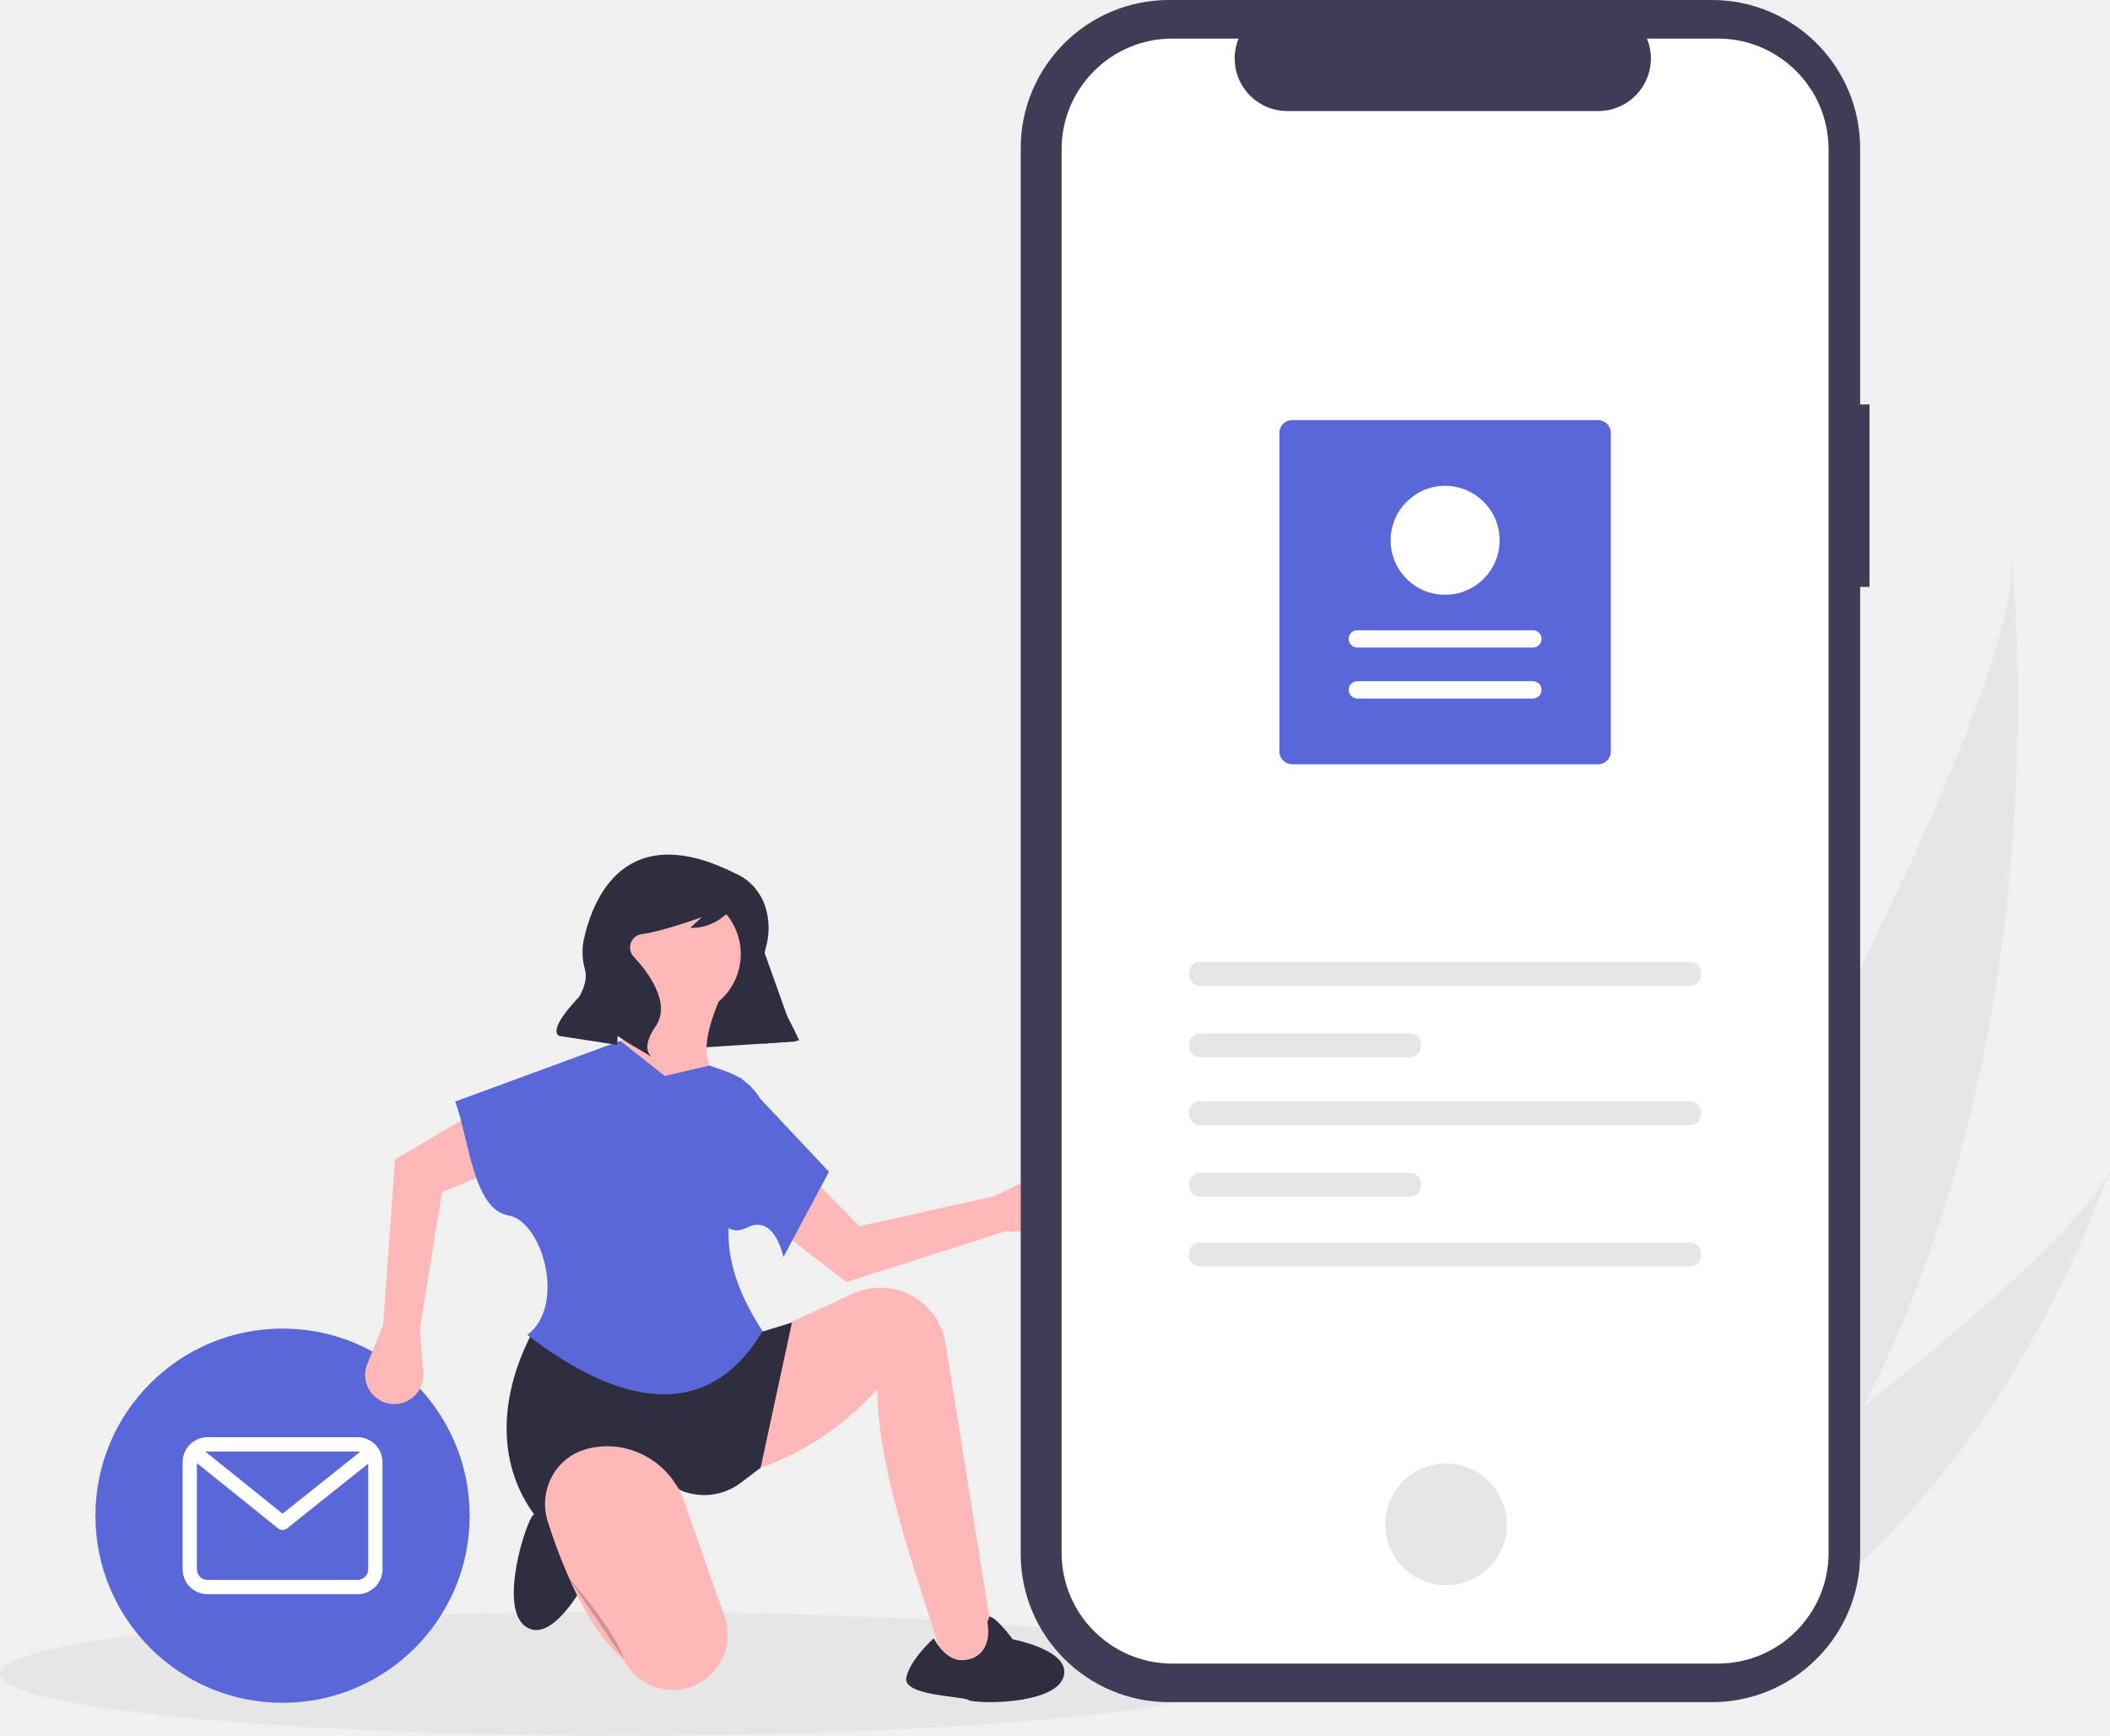
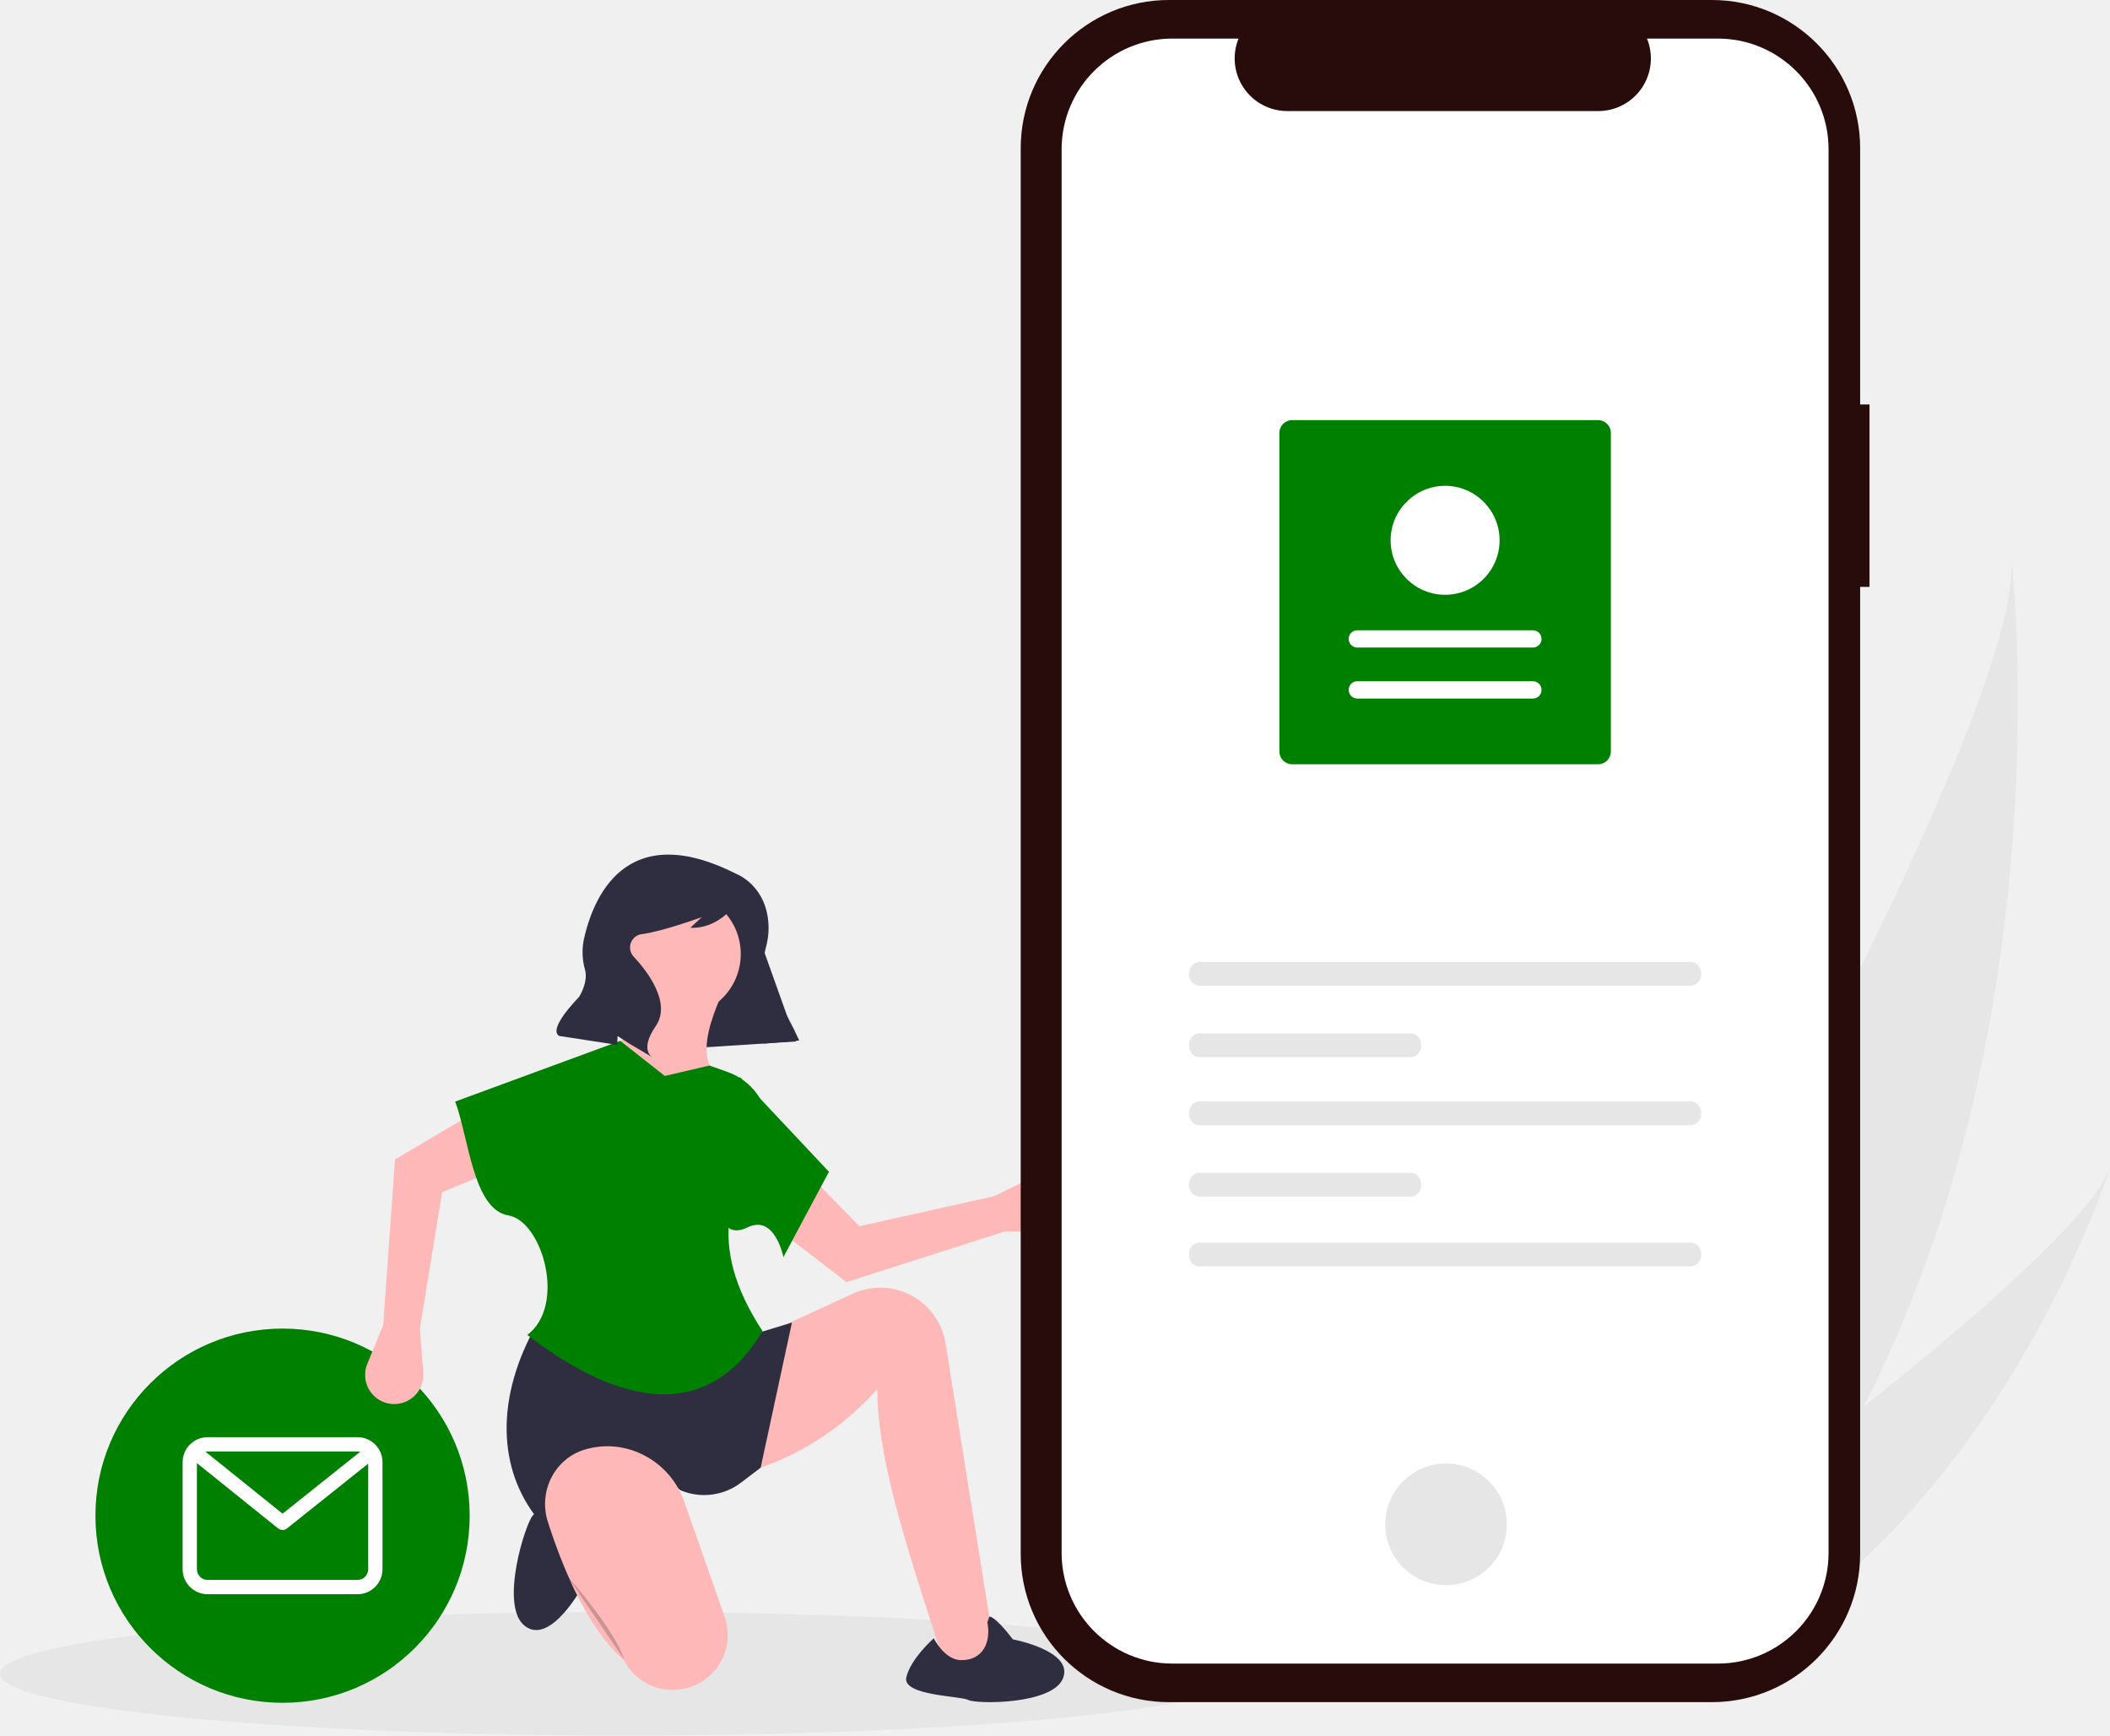
- <svg xmlns="http://www.w3.org/2000/svg" id="a7911dd8-4c59-47c4-8e89-f08275b909c0" data-name="Layer 1" width="902.097" height="742.063" viewBox="0 0 902.097 742.063">
-   <path d="M945.695,680.396c-18.173,35.465-41.224,69.764-70.389,100.808-.648.701-1.302,1.384-1.962,2.079l-69.101-32.713c.423-.702.886-1.491,1.385-2.353,29.683-50.787,208.865-360.591,203.203-430.758C1009.49,323.246,1030.729,514.628,945.695,680.396Z" transform="translate(-148.9513 -78.96859)" fill="#e6e6e6" />
-   <path d="M888.637,787.515c-.967.55-1.959,1.088-2.957,1.608l-51.838-24.541c.725-.514,1.569-1.122,2.539-1.806,15.881-11.403,63.105-45.613,109.314-82.38,49.658-39.511,98.152-81.964,105.354-102.228C1049.586,582.814,1004.134,724.065,888.637,787.515Z" transform="translate(-148.9513 -78.96859)" fill="#e6e6e6" />
-   <ellipse cx="267" cy="715.627" rx="267" ry="26.436" fill="#e6e6e6" />
-   <circle cx="120.802" cy="648.051" r="80" fill="#5a67d8" />
-   <path d="M301.799,693.448H237.708a10.694,10.694,0,0,0-10.682,10.682v45.779A10.694,10.694,0,0,0,237.708,760.591h64.091a10.694,10.694,0,0,0,10.682-10.682v-45.779A10.694,10.694,0,0,0,301.799,693.448Zm0,6.104a4.557,4.557,0,0,1,1.134.148l-33.172,26.461-32.978-26.515a4.581,4.581,0,0,1,.925-.094Zm0,54.935H237.708a4.583,4.583,0,0,1-4.578-4.578v-45.368l34.711,27.909a3.052,3.052,0,0,0,3.815.007l34.72-27.697v45.149A4.583,4.583,0,0,1,301.799,754.487Z" transform="translate(-148.9513 -78.96859)" fill="#fff" />
-   <polygon points="340.407 445.28 275.039 449.483 257.506 387.422 314.96 373.958 340.407 445.28" fill="#2f2e41" />
-   <path d="M578.492,605.52l17.9.147a12.454,12.454,0,0,0,12.398-14.43v0a12.454,12.454,0,0,0-17.807-9.191L574.103,590.375l-57.737,12.876L491.631,577.962l-14.208,23.401,33.378,25.788Z" transform="translate(-148.9513 -78.96859)" fill="#ffb8b8" />
-   <path d="M575.137,790.458l-21.09,4.056c-14.405-45.409-30.013-88.411-30.012-121.67C503.649,695.533,478.369,708.513,448.6,712.59l3.245-50.29,24.334-12.978,37.243-17.189a28.281,28.281,0,0,1,10.365-2.564h0a28.281,28.281,0,0,1,29.412,23.773Z" transform="translate(-148.9513 -78.96859)" fill="#ffb8b8" />
-   <path d="M571.892,770.18s2.022-.857,10.098,9.711c0,0,25.79,4.802,21.525,16.432s-37.426,11.264-40.577,9.487-28.233-1.74-26.499-9.641,11.725-16.732,11.725-16.732,4.594,9.308,11.734,9.347c9.561.052,12.805-8.059,11.183-16.17C571.066,772.538,571.954,770.229,571.892,770.18Z" transform="translate(-148.9513 -78.96859)" fill="#2f2e41" />
-   <path d="M409.611,742.522s3.16,8.637-11.066,13.841c0,0-13.954,26.419-25.156,17.843s.423-44.511,3.421-47.336,11.451-30.112,19.456-25.551,14.225,18.414,14.225,18.414-25.775,8.277-13.582,27.435C396.91,747.169,402.226,747.528,409.611,742.522Z" transform="translate(-148.9513 -78.96859)" fill="#2f2e41" />
-   <circle cx="290.139" cy="407.908" r="26.561" fill="#ffb8b8" />
-   <path d="M461.984,557.257H415.749l-9.734-28.39c16.875-5.151,12.933-19.778,9.734-34.068H461.984c-8.963,17.877-20.099,43.178,1.622,47.857Z" transform="translate(-148.9513 -78.96859)" fill="#ffb8b8" />
-   <path d="M474.151,706.506l-8.406,6.388a26.031,26.031,0,0,1-25.662,3.345h0c-24.075-18.046-43.711-12.638-59.213,14.6-18.594-20.985-20.65-51.379-4.056-82.736l92.064,2.028,18.656-5.678Z" transform="translate(-148.9513 -78.96859)" fill="#2f2e41" />
-   <path d="M443.49,800.485l0,0a23.507,23.507,0,0,1-27.82-11.721c-8.274-7.287-15.255-17.721-21.309-30.409A235.352,235.352,0,0,1,383.194,729.672c-4.19-12.94,2.816-27.077,15.855-30.948q.582-.173,1.177-.326c17.406-4.469,35.281,5.571,41.231,22.528l17.301,49.308A23.507,23.507,0,0,1,443.49,800.485Z" transform="translate(-148.9513 -78.96859)" fill="#ffb8b8" />
-   <path d="M391.415,752.741s20.278,22.712,24.334,35.69" transform="translate(-148.9513 -78.96859)" opacity="0.2" />
-   <path d="M312.768,645.555l-6.787,16.564a12.454,12.454,0,0,0,8.791,16.872h0a12.454,12.454,0,0,0,15.149-13.118l-1.462-18.767,9.496-58.388,32.669-13.57-16.448-21.885-36.343,21.409Z" transform="translate(-148.9513 -78.96859)" fill="#ffb8b8" />
-   <path d="M474.962,648.104c-23.306,39.147-60.787,32.277-100.581,1.622,16.782-12.548,6.489-48.668-8.111-51.101-15.098-2.516-16.913-33.392-22.712-48.668l70.569-25.956,19.062,15.006,19.062-4.461,7.815,2.773a26.42,26.42,0,0,1,17.582,24.537C461.633,584.991,449.778,609.671,474.962,648.104Z" transform="translate(-148.9513 -78.96859)" fill="#5a67d8" />
-   <path d="M483.884,616.47s-3.592-18.52-15.382-12.707-12.602-10.41-12.602-10.41l9.328-53.94,38.123,40.557Z" transform="translate(-148.9513 -78.96859)" fill="#5a67d8" />
-   <path d="M463.898,452.693s13.461,5.048,13.649,22.968a32.348,32.348,0,0,1-1.275,8.911c-.905,3.285-1.671,10.424,4.134,20a184.663,184.663,0,0,1,10.248,19.271h0l-15.219,1.333-2.291-25.23a125.125,125.125,0,0,0-8.624-35.619l-.096-.238s-7.083,12.063-20.339,11.572l4.909-4.559s-16.662,6.107-25.703,7.282a5.719,5.719,0,0,0-3.528,9.479q.079.088.161.176c5.47,5.891,16.341,19.567,9.328,29.736s-1.438,13.22-1.438,13.22L417.611,524.931l-4.629-3.016-.14,3.787-24.512-3.752s-6.593-1.192,8.205-16.762c0,0,3.982-6.112,2.541-11.563a27.211,27.211,0,0,1-.563-12.755C402.352,463.238,416.142,428.412,463.898,452.693Z" transform="translate(-148.9513 -78.96859)" fill="#2f2e41" />
-   <path id="b82a9922-ead1-40af-af3b-f133b244cde7" data-name="Path 33" d="M948.228,251.914h-4v-109.545a63.4,63.4,0,0,0-63.4-63.4h-232.087a63.4,63.4,0,0,0-63.4,63.4v600.974a63.4,63.4,0,0,0,63.4,63.4h232.086a63.4,63.4,0,0,0,63.4-63.4V329.89h4Z" transform="translate(-148.9513 -78.96859)" fill="#3f3d56" />
+ <svg xmlns="http://www.w3.org/2000/svg" id="a7911dd8-4c59-47c4-8e89-f08275b909c0" data-name="Layer 1" width="902.097" height="742.063" viewBox="0 0 902.097 742.063" version="1.1">
+   <defs id="defs817" />
+   <path d="M945.695,680.396c-18.173,35.465-41.224,69.764-70.389,100.808-.648.701-1.302,1.384-1.962,2.079l-69.101-32.713c.423-.702.886-1.491,1.385-2.353,29.683-50.787,208.865-360.591,203.203-430.758C1009.49,323.246,1030.729,514.628,945.695,680.396Z" transform="translate(-148.9513 -78.96859)" fill="#e6e6e6" id="path755" />
+   <path d="M888.637,787.515c-.967.55-1.959,1.088-2.957,1.608l-51.838-24.541c.725-.514,1.569-1.122,2.539-1.806,15.881-11.403,63.105-45.613,109.314-82.38,49.658-39.511,98.152-81.964,105.354-102.228C1049.586,582.814,1004.134,724.065,888.637,787.515Z" transform="translate(-148.9513 -78.96859)" fill="#e6e6e6" id="path757" />
+   <ellipse cx="267" cy="715.627" rx="267" ry="26.436" fill="#e6e6e6" id="ellipse759" />
+   <circle cx="120.802" cy="648.051" r="80" fill="#5a67d8" id="circle761" style="fill:#008000" />
+   <path d="M301.799,693.448H237.708a10.694,10.694,0,0,0-10.682,10.682v45.779A10.694,10.694,0,0,0,237.708,760.591h64.091a10.694,10.694,0,0,0,10.682-10.682v-45.779A10.694,10.694,0,0,0,301.799,693.448Zm0,6.104a4.557,4.557,0,0,1,1.134.148l-33.172,26.461-32.978-26.515a4.581,4.581,0,0,1,.925-.094Zm0,54.935H237.708a4.583,4.583,0,0,1-4.578-4.578v-45.368l34.711,27.909a3.052,3.052,0,0,0,3.815.007l34.72-27.697v45.149A4.583,4.583,0,0,1,301.799,754.487Z" transform="translate(-148.9513 -78.96859)" fill="#fff" id="path763" />
+   <polygon points="340.407 445.28 275.039 449.483 257.506 387.422 314.96 373.958 340.407 445.28" fill="#2f2e41" id="polygon765" />
+   <path d="M578.492,605.52l17.9.147a12.454,12.454,0,0,0,12.398-14.43v0a12.454,12.454,0,0,0-17.807-9.191L574.103,590.375l-57.737,12.876L491.631,577.962l-14.208,23.401,33.378,25.788Z" transform="translate(-148.9513 -78.96859)" fill="#ffb8b8" id="path767" />
+   <path d="M575.137,790.458l-21.09,4.056c-14.405-45.409-30.013-88.411-30.012-121.67C503.649,695.533,478.369,708.513,448.6,712.59l3.245-50.29,24.334-12.978,37.243-17.189a28.281,28.281,0,0,1,10.365-2.564h0a28.281,28.281,0,0,1,29.412,23.773Z" transform="translate(-148.9513 -78.96859)" fill="#ffb8b8" id="path769" />
+   <path d="M571.892,770.18s2.022-.857,10.098,9.711c0,0,25.79,4.802,21.525,16.432s-37.426,11.264-40.577,9.487-28.233-1.74-26.499-9.641,11.725-16.732,11.725-16.732,4.594,9.308,11.734,9.347c9.561.052,12.805-8.059,11.183-16.17C571.066,772.538,571.954,770.229,571.892,770.18Z" transform="translate(-148.9513 -78.96859)" fill="#2f2e41" id="path771" />
+   <path d="M409.611,742.522s3.16,8.637-11.066,13.841c0,0-13.954,26.419-25.156,17.843s.423-44.511,3.421-47.336,11.451-30.112,19.456-25.551,14.225,18.414,14.225,18.414-25.775,8.277-13.582,27.435C396.91,747.169,402.226,747.528,409.611,742.522Z" transform="translate(-148.9513 -78.96859)" fill="#2f2e41" id="path773" />
+   <circle cx="290.139" cy="407.908" r="26.561" fill="#ffb8b8" id="circle775" />
+   <path d="M461.984,557.257H415.749l-9.734-28.39c16.875-5.151,12.933-19.778,9.734-34.068H461.984c-8.963,17.877-20.099,43.178,1.622,47.857Z" transform="translate(-148.9513 -78.96859)" fill="#ffb8b8" id="path777" />
+   <path d="M474.151,706.506l-8.406,6.388a26.031,26.031,0,0,1-25.662,3.345h0c-24.075-18.046-43.711-12.638-59.213,14.6-18.594-20.985-20.65-51.379-4.056-82.736l92.064,2.028,18.656-5.678Z" transform="translate(-148.9513 -78.96859)" fill="#2f2e41" id="path779" />
+   <path d="M443.49,800.485l0,0a23.507,23.507,0,0,1-27.82-11.721c-8.274-7.287-15.255-17.721-21.309-30.409A235.352,235.352,0,0,1,383.194,729.672c-4.19-12.94,2.816-27.077,15.855-30.948q.582-.173,1.177-.326c17.406-4.469,35.281,5.571,41.231,22.528l17.301,49.308A23.507,23.507,0,0,1,443.49,800.485Z" transform="translate(-148.9513 -78.96859)" fill="#ffb8b8" id="path781" />
+   <path d="M391.415,752.741s20.278,22.712,24.334,35.69" transform="translate(-148.9513 -78.96859)" opacity="0.2" id="path783" />
+   <path d="M312.768,645.555l-6.787,16.564a12.454,12.454,0,0,0,8.791,16.872h0a12.454,12.454,0,0,0,15.149-13.118l-1.462-18.767,9.496-58.388,32.669-13.57-16.448-21.885-36.343,21.409Z" transform="translate(-148.9513 -78.96859)" fill="#ffb8b8" id="path785" />
+   <path d="M474.962,648.104c-23.306,39.147-60.787,32.277-100.581,1.622,16.782-12.548,6.489-48.668-8.111-51.101-15.098-2.516-16.913-33.392-22.712-48.668l70.569-25.956,19.062,15.006,19.062-4.461,7.815,2.773a26.42,26.42,0,0,1,17.582,24.537C461.633,584.991,449.778,609.671,474.962,648.104Z" transform="translate(-148.9513 -78.96859)" fill="#5a67d8" id="path787" style="fill:#008000" />
+   <path d="M483.884,616.47s-3.592-18.52-15.382-12.707-12.602-10.41-12.602-10.41l9.328-53.94,38.123,40.557Z" transform="translate(-148.9513 -78.96859)" fill="#5a67d8" id="path789" style="fill:#008000" />
+   <path d="M463.898,452.693s13.461,5.048,13.649,22.968a32.348,32.348,0,0,1-1.275,8.911c-.905,3.285-1.671,10.424,4.134,20a184.663,184.663,0,0,1,10.248,19.271h0l-15.219,1.333-2.291-25.23a125.125,125.125,0,0,0-8.624-35.619l-.096-.238s-7.083,12.063-20.339,11.572l4.909-4.559s-16.662,6.107-25.703,7.282a5.719,5.719,0,0,0-3.528,9.479q.079.088.161.176c5.47,5.891,16.341,19.567,9.328,29.736s-1.438,13.22-1.438,13.22L417.611,524.931l-4.629-3.016-.14,3.787-24.512-3.752s-6.593-1.192,8.205-16.762c0,0,3.982-6.112,2.541-11.563a27.211,27.211,0,0,1-.563-12.755C402.352,463.238,416.142,428.412,463.898,452.693Z" transform="translate(-148.9513 -78.96859)" fill="#2f2e41" id="path791" />
+   <path id="b82a9922-ead1-40af-af3b-f133b244cde7" data-name="Path 33" d="M948.228,251.914h-4v-109.545a63.4,63.4,0,0,0-63.4-63.4h-232.087a63.4,63.4,0,0,0-63.4,63.4v600.974a63.4,63.4,0,0,0,63.4,63.4h232.086a63.4,63.4,0,0,0,63.4-63.4V329.89h4Z" transform="translate(-148.9513 -78.96859)" fill="#3f3d56" style="fill:#280b0b" />
  <path id="b2a7827b-2d2c-407d-93be-35e4c67116bc" data-name="Path 34" d="M883.386,95.462h-30.295a22.495,22.495,0,0,1-20.828,30.994h-132.959a22.495,22.495,0,0,1-20.827-30.991h-28.3a47.348,47.348,0,0,0-47.348,47.348v600.089a47.348,47.348,0,0,0,47.348,47.348H883.377a47.348,47.348,0,0,0,47.348-47.348v-0h0v-600.092a47.348,47.348,0,0,0-47.348-47.348h.009Z" transform="translate(-148.9513 -78.96859)" fill="#fff" />
  <circle id="e6b07811-3d0f-4972-ba4c-46b0c6566e33" data-name="Ellipse 7" cx="618.231" cy="651.746" r="26" fill="#e6e6e6" />
-   <path d="M661.706,490.267c-2.458,0-4.458,2.283-4.458,5.088s2,5.088,4.458,5.088H871.848c2.458,0,4.458-2.283,4.458-5.088s-2-5.088-4.458-5.088Z" transform="translate(-148.9513 -78.96859)" fill="#e6e6e6" />
-   <path d="M661.706,610.267c-2.458,0-4.458,2.283-4.458,5.088s2,5.088,4.458,5.088H871.848c2.458,0,4.458-2.283,4.458-5.088s-2-5.088-4.458-5.088Z" transform="translate(-148.9513 -78.96859)" fill="#e6e6e6" />
-   <path d="M661.706,520.794c-2.458,0-4.458,2.283-4.458,5.088s2,5.088,4.458,5.088h90.425c2.458,0,4.458-2.283,4.458-5.088s-2-5.088-4.458-5.088Z" transform="translate(-148.9513 -78.96859)" fill="#e6e6e6" />
-   <path d="M661.706,549.893c-2.458,0-4.458,2.283-4.458,5.088s2,5.088,4.458,5.088H871.848c2.458,0,4.458-2.283,4.458-5.088s-2-5.088-4.458-5.088Z" transform="translate(-148.9513 -78.96859)" fill="#e6e6e6" />
-   <path d="M661.706,580.42c-2.458,0-4.458,2.283-4.458,5.088s2,5.088,4.458,5.088h90.425c2.458,0,4.458-2.283,4.458-5.088s-2-5.088-4.458-5.088Z" transform="translate(-148.9513 -78.96859)" fill="#e6e6e6" />
-   <path d="M701.377,258.596H832.19a5.457,5.457,0,0,1,5.451,5.451V400.283a5.457,5.457,0,0,1-5.451,5.451H701.377a5.457,5.457,0,0,1-5.451-5.451V264.046A5.457,5.457,0,0,1,701.377,258.596Z" transform="translate(-148.9513 -78.96859)" fill="#5a67d8" />
-   <path d="M804.317,377.639a3.7,3.7,0,1,0,0-7.401h-75.066a3.7,3.7,0,1,0,0,7.401Z" transform="translate(-148.9513 -78.96859)" fill="#fff" />
-   <path d="M804.317,355.837a3.7,3.7,0,0,0,0-7.401h-75.066a3.7,3.7,0,1,0,0,7.401Z" transform="translate(-148.9513 -78.96859)" fill="#fff" />
-   <path d="M766.783,286.69a23.293,23.293,0,1,1-23.293,23.293A23.319,23.319,0,0,1,766.783,286.69Z" transform="translate(-148.9513 -78.96859)" fill="#fff" />
+   <path d="M661.706,490.267c-2.458,0-4.458,2.283-4.458,5.088s2,5.088,4.458,5.088H871.848c2.458,0,4.458-2.283,4.458-5.088s-2-5.088-4.458-5.088Z" transform="translate(-148.9513 -78.96859)" fill="#e6e6e6" id="path796" />
+   <path d="M661.706,610.267c-2.458,0-4.458,2.283-4.458,5.088s2,5.088,4.458,5.088H871.848c2.458,0,4.458-2.283,4.458-5.088s-2-5.088-4.458-5.088Z" transform="translate(-148.9513 -78.96859)" fill="#e6e6e6" id="path798" />
+   <path d="M661.706,520.794c-2.458,0-4.458,2.283-4.458,5.088s2,5.088,4.458,5.088h90.425c2.458,0,4.458-2.283,4.458-5.088s-2-5.088-4.458-5.088Z" transform="translate(-148.9513 -78.96859)" fill="#e6e6e6" id="path800" />
+   <path d="M661.706,549.893c-2.458,0-4.458,2.283-4.458,5.088s2,5.088,4.458,5.088H871.848c2.458,0,4.458-2.283,4.458-5.088s-2-5.088-4.458-5.088Z" transform="translate(-148.9513 -78.96859)" fill="#e6e6e6" id="path802" />
+   <path d="M661.706,580.42c-2.458,0-4.458,2.283-4.458,5.088s2,5.088,4.458,5.088h90.425c2.458,0,4.458-2.283,4.458-5.088s-2-5.088-4.458-5.088Z" transform="translate(-148.9513 -78.96859)" fill="#e6e6e6" id="path804" />
+   <path d="M701.377,258.596H832.19a5.457,5.457,0,0,1,5.451,5.451V400.283a5.457,5.457,0,0,1-5.451,5.451H701.377a5.457,5.457,0,0,1-5.451-5.451V264.046A5.457,5.457,0,0,1,701.377,258.596Z" transform="translate(-148.9513 -78.96859)" fill="#5a67d8" id="path806" style="fill:#008000" />
+   <path d="M804.317,377.639a3.7,3.7,0,1,0,0-7.401h-75.066a3.7,3.7,0,1,0,0,7.401Z" transform="translate(-148.9513 -78.96859)" fill="#fff" id="path808" />
+   <path d="M804.317,355.837a3.7,3.7,0,0,0,0-7.401h-75.066a3.7,3.7,0,1,0,0,7.401Z" transform="translate(-148.9513 -78.96859)" fill="#fff" id="path810" />
+   <path d="M766.783,286.69a23.293,23.293,0,1,1-23.293,23.293A23.319,23.319,0,0,1,766.783,286.69Z" transform="translate(-148.9513 -78.96859)" fill="#fff" id="path812" />
</svg>
